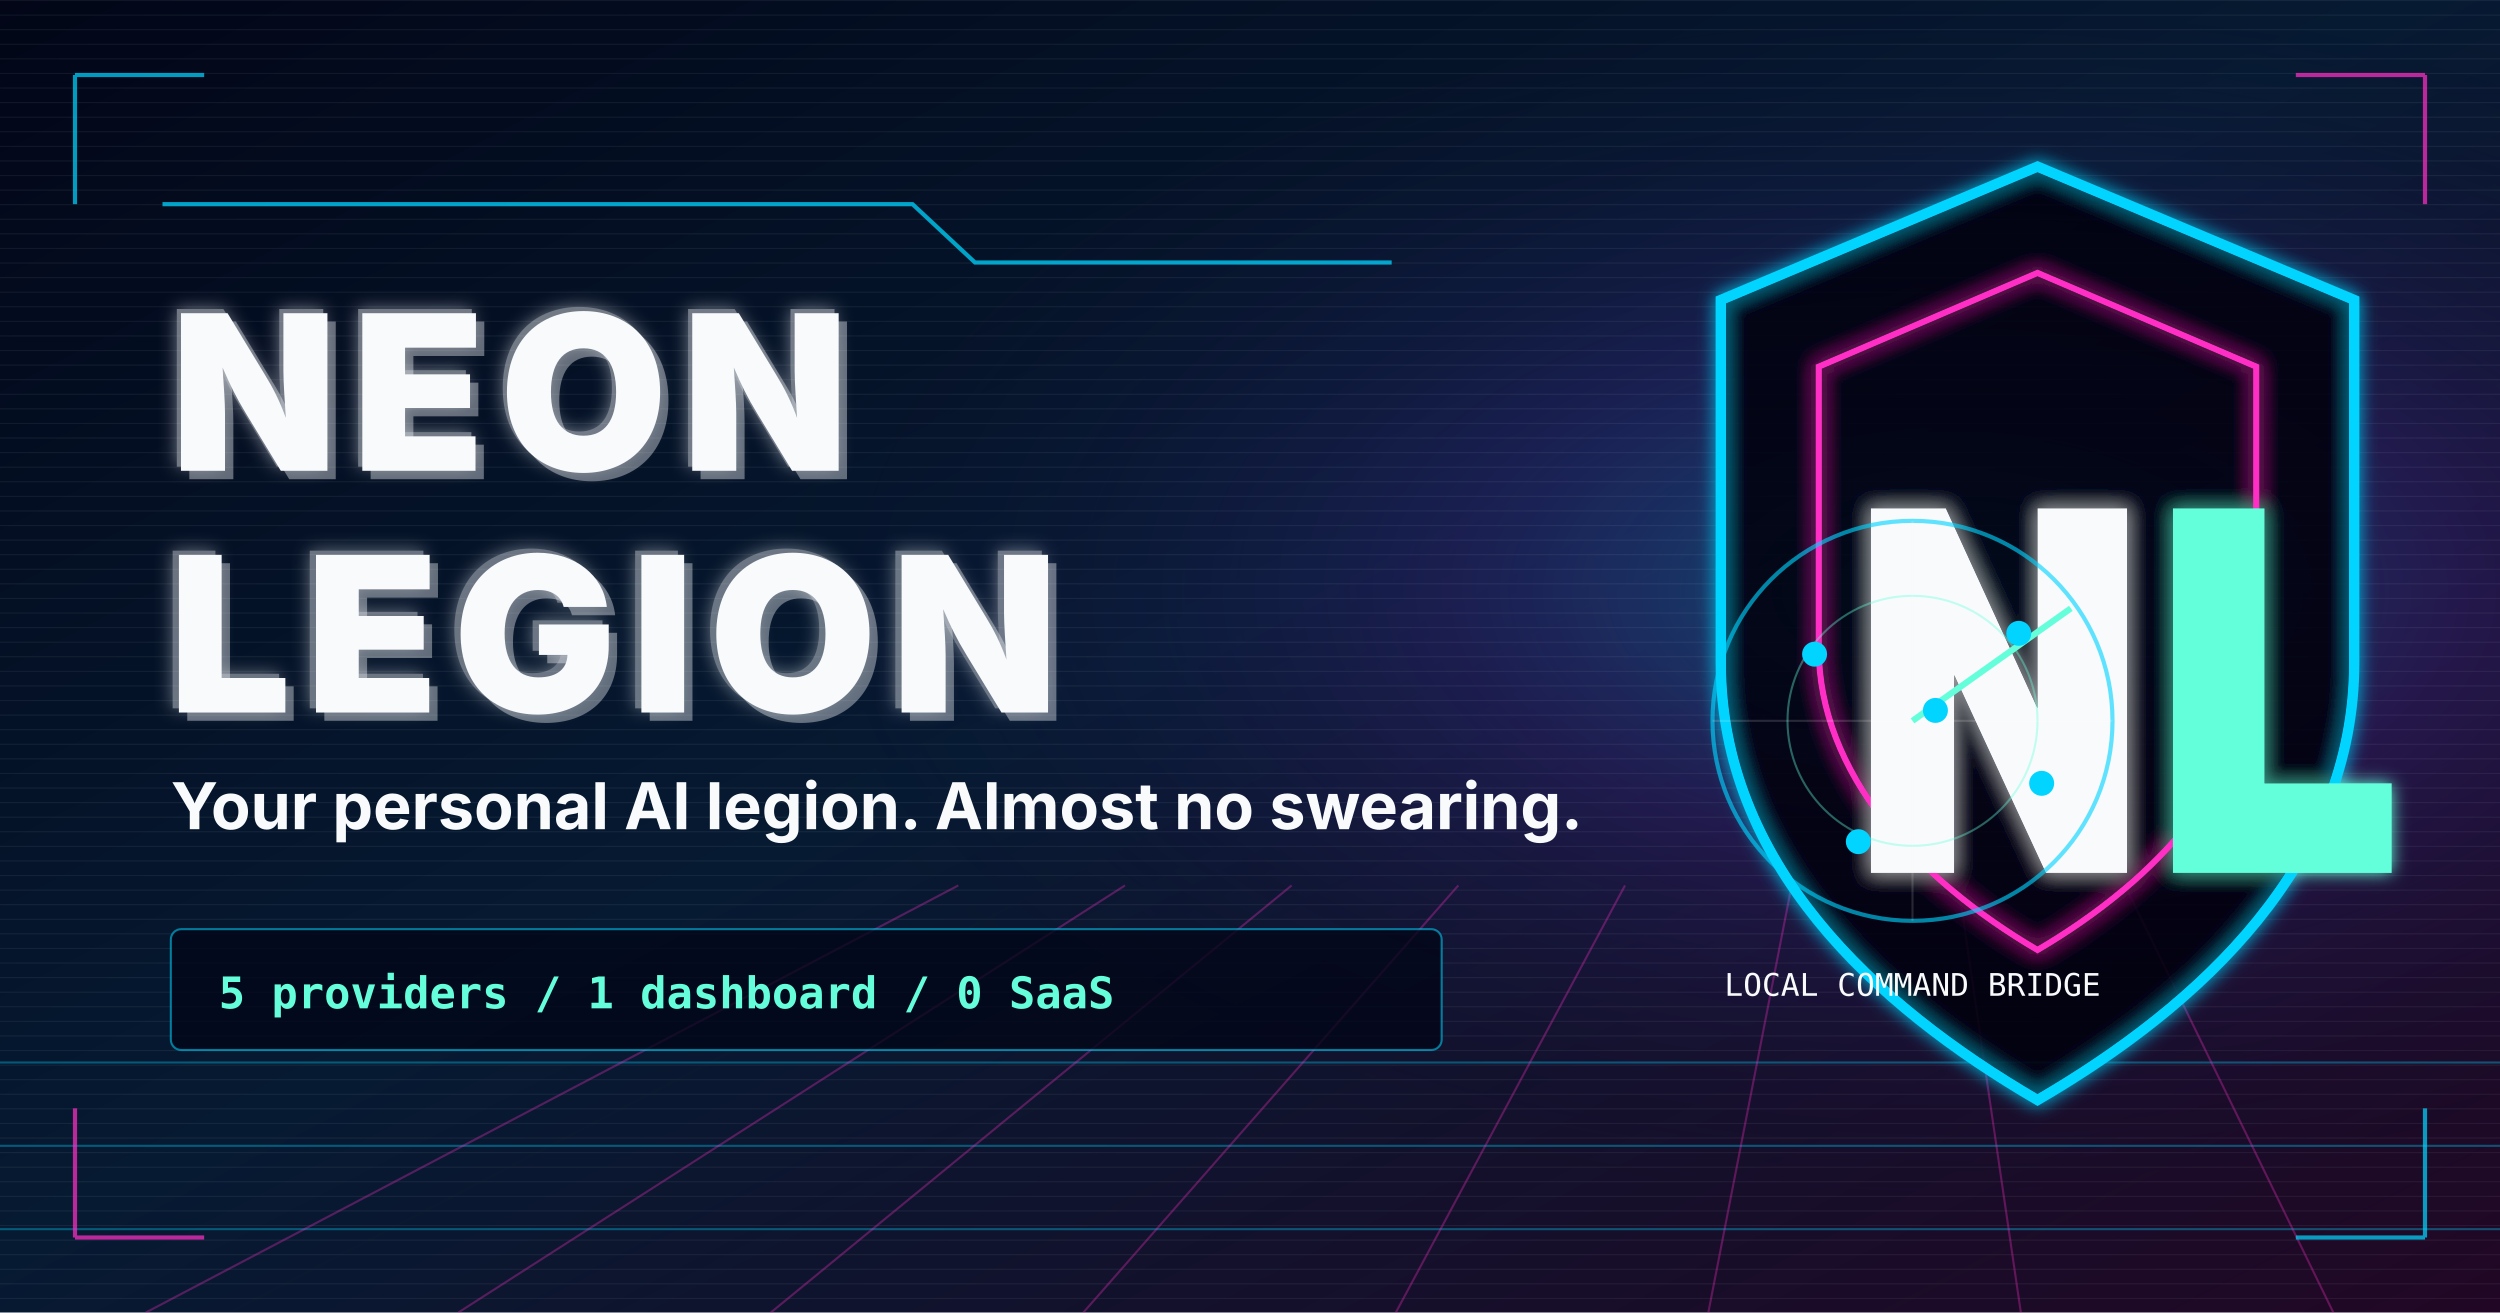
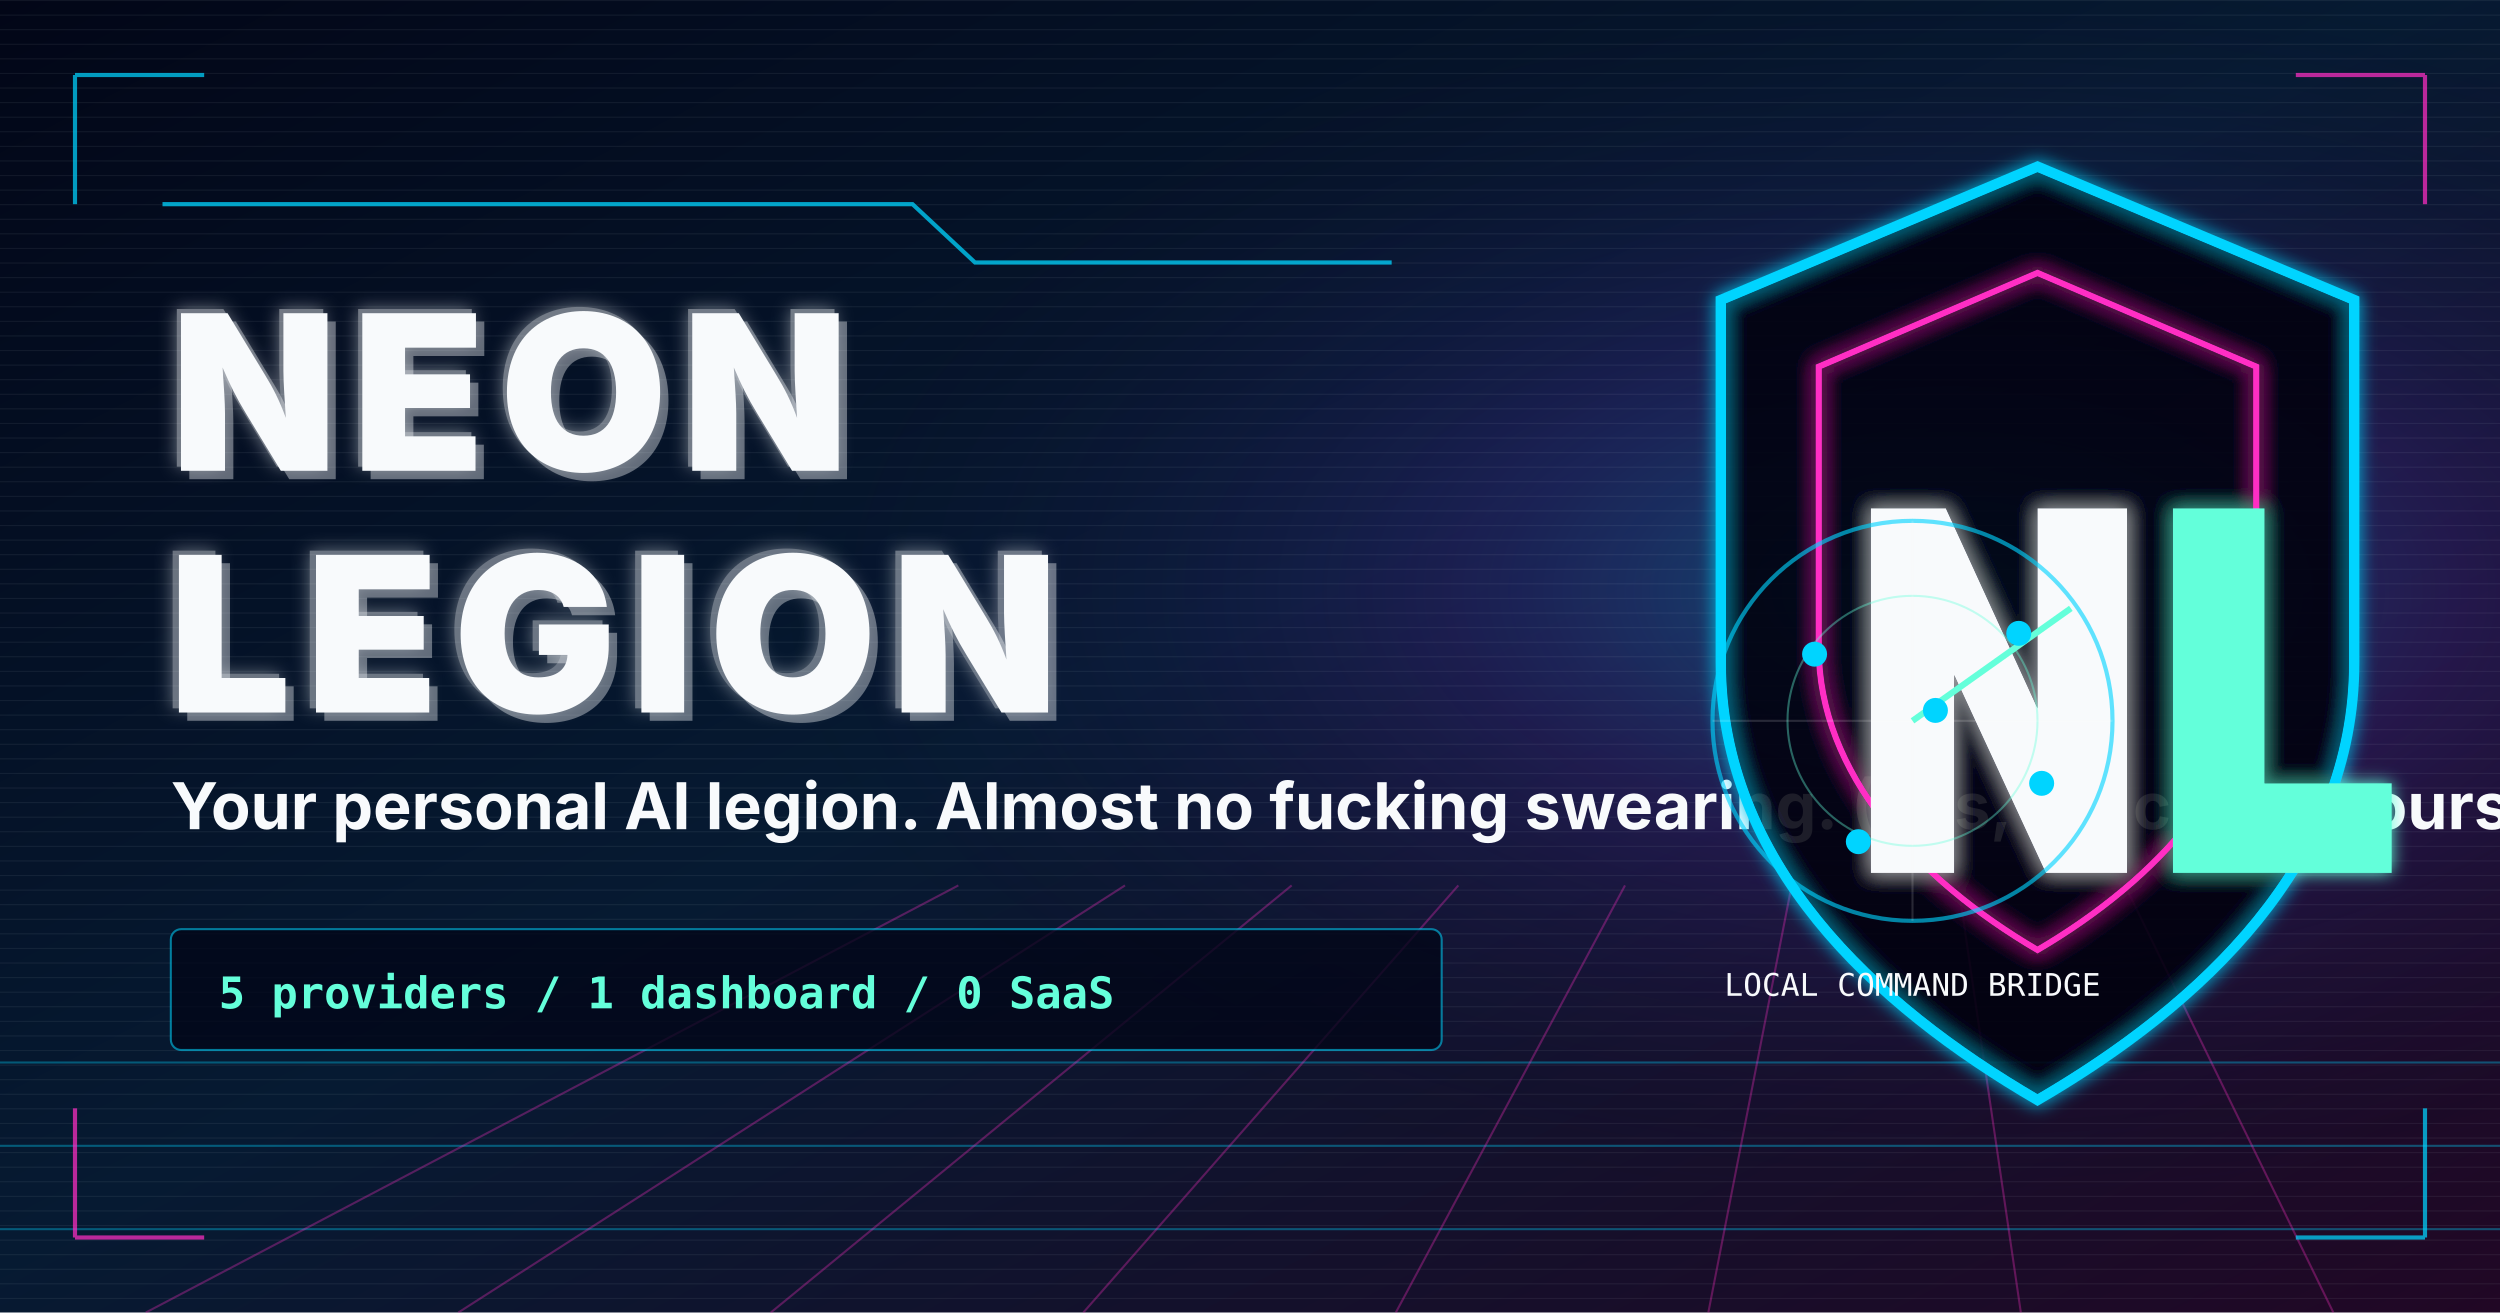
<svg xmlns="http://www.w3.org/2000/svg" width="1200" height="630" viewBox="0 0 1200 630" role="img" aria-labelledby="socialTitle socialDesc">
  <defs>
    <style>
      .h{font-family:Inter,system-ui,sans-serif;font-size:104px;font-weight:900;letter-spacing:7px;fill:#F8FAFC}
      .s{font-family:Inter,system-ui,sans-serif;font-size:31px;font-weight:750;fill:#F8FAFC}
      .m{font-family:"JetBrains Mono",ui-monospace,monospace;font-size:21px;font-weight:700;fill:#64FFDA}
      .tiny{font-family:"JetBrains Mono",ui-monospace,monospace;font-size:15px;fill:#F8FAFC}
      .cyan{stroke:#00D4FF}.mag{stroke:#FF2EC4}.green{stroke:#64FFDA}.thin{fill:none;stroke-width:2}.hair{fill:none;stroke-width:1}
    </style>
    <linearGradient id="bg" x1="0" x2="1" y1="0" y2="1">
      <stop offset="0" stop-color="#020617" />
      <stop offset="0.48" stop-color="#061a32" />
      <stop offset="1" stop-color="#210725" />
    </linearGradient>
    <radialGradient id="burst" cx="78%" cy="45%" r="48%">
      <stop offset="0" stop-color="#00D4FF" stop-opacity="0.38" />
      <stop offset="0.42" stop-color="#7C3AED" stop-opacity="0.16" />
      <stop offset="1" stop-color="#020617" stop-opacity="0" />
    </radialGradient>
    <pattern id="scan" width="7" height="7" patternUnits="userSpaceOnUse">
      <path d="M0 0H7" stroke="#F8FAFC" stroke-opacity="0.06" />
    </pattern>
    <filter id="soft" x="-20%" y="-20%" width="140%" height="140%">
      <feGaussianBlur stdDeviation="4" result="b" />
      <feMerge>
        <feMergeNode in="b" />
        <feMergeNode in="SourceGraphic" />
      </feMerge>
    </filter>
  </defs>
  <rect width="1200" height="630" fill="url(#bg)" />
  <rect width="1200" height="630" fill="url(#burst)" />
  <rect width="1200" height="630" fill="url(#scan)" />
  <path d="M0 510H1200M0 550H1200M0 590H1200" class="cyan hair" opacity="0.35" />
  <path d="M70 630L460 425M220 630L540 425M370 630L620 425M520 630L700 425M670 630L780 425M820 630L860 425M970 630L940 425M1120 630L1020 425" class="mag hair" opacity="0.31" />
  <g transform="translate(78 98)">
    <path d="M0 0H360L390 28H590" class="cyan thin" opacity="0.75" />
    <text x="2" y="126" class="h" fill="#00D4FF" opacity="0.45" filter="url(#soft)">NEON</text>
    <text x="8" y="132" class="h" fill="#FF2EC4" opacity="0.38">NEON</text>
    <text x="4" y="128" class="h">NEON</text>
    <text x="0" y="242" class="h" fill="#00D4FF" opacity="0.42" filter="url(#soft)">LEGION</text>
    <text x="7" y="248" class="h" fill="#FF2EC4" opacity="0.38">LEGION</text>
    <text x="3" y="244" class="h">LEGION</text>
-     <text x="4" y="300" class="s">Your personal AI legion. Almost no swearing.</text>
+     <text x="4" y="300" class="s">Your personal AI legion. Almost no fucking swearing. (Yes, we count yours.)</text>
    <g transform="translate(4 348)">
      <rect x="0" y="0" width="610" height="58" rx="5" fill="#020617" fill-opacity="0.78" stroke="#00D4FF" stroke-opacity="0.55" />
      <text x="23" y="38" class="m">5 providers / 1 dashboard / 0 SaaS</text>
    </g>
  </g>
  <g transform="translate(808 80)" filter="url(#soft)">
    <path d="M170 0L322 64V238C322 334 249 402 170 448C91 402 18 334 18 238V64Z" fill="#020617" fill-opacity="0.66" stroke="#00D4FF" stroke-width="5" />
    <path d="M170 51L275 96V231C275 291 228 342 170 376C112 342 65 291 65 231V96Z" fill="none" stroke="#FF2EC4" stroke-width="3" />
    <path d="M90 164H126L170 260V164H213V339H174L130 244V339H90Z" fill="#F8FAFC" />
    <path d="M235 164H279V296H340V339H235Z" fill="#64FFDA" />
  </g>
  <g transform="translate(918 346)">
    <circle r="96" fill="none" stroke="#00D4FF" stroke-width="2" stroke-opacity="0.62" />
    <circle r="60" fill="none" stroke="#64FFDA" stroke-opacity="0.38" />
    <path d="M-96 0H96M0 -96V96" stroke="#F8FAFC" stroke-opacity="0.15" />
    <path d="M0 0L76 -54" stroke="#64FFDA" stroke-width="3" />
    <g fill="#00D4FF">
      <circle cx="-47" cy="-32" r="6" />
      <circle cx="51" cy="-42" r="6" />
      <circle cx="62" cy="30" r="6" />
      <circle cx="-26" cy="58" r="6" />
      <circle cx="11" cy="-5" r="6" />
    </g>
    <text x="0" y="132" class="tiny" text-anchor="middle">LOCAL COMMAND BRIDGE</text>
  </g>
  <g opacity="0.72" class="thin">
    <path d="M36 36H98M36 36V98" class="cyan" />
    <path d="M1164 36H1102M1164 36V98" class="mag" />
    <path d="M36 594H98M36 594V532" class="mag" />
    <path d="M1164 594H1102M1164 594V532" class="cyan" />
  </g>
</svg>
